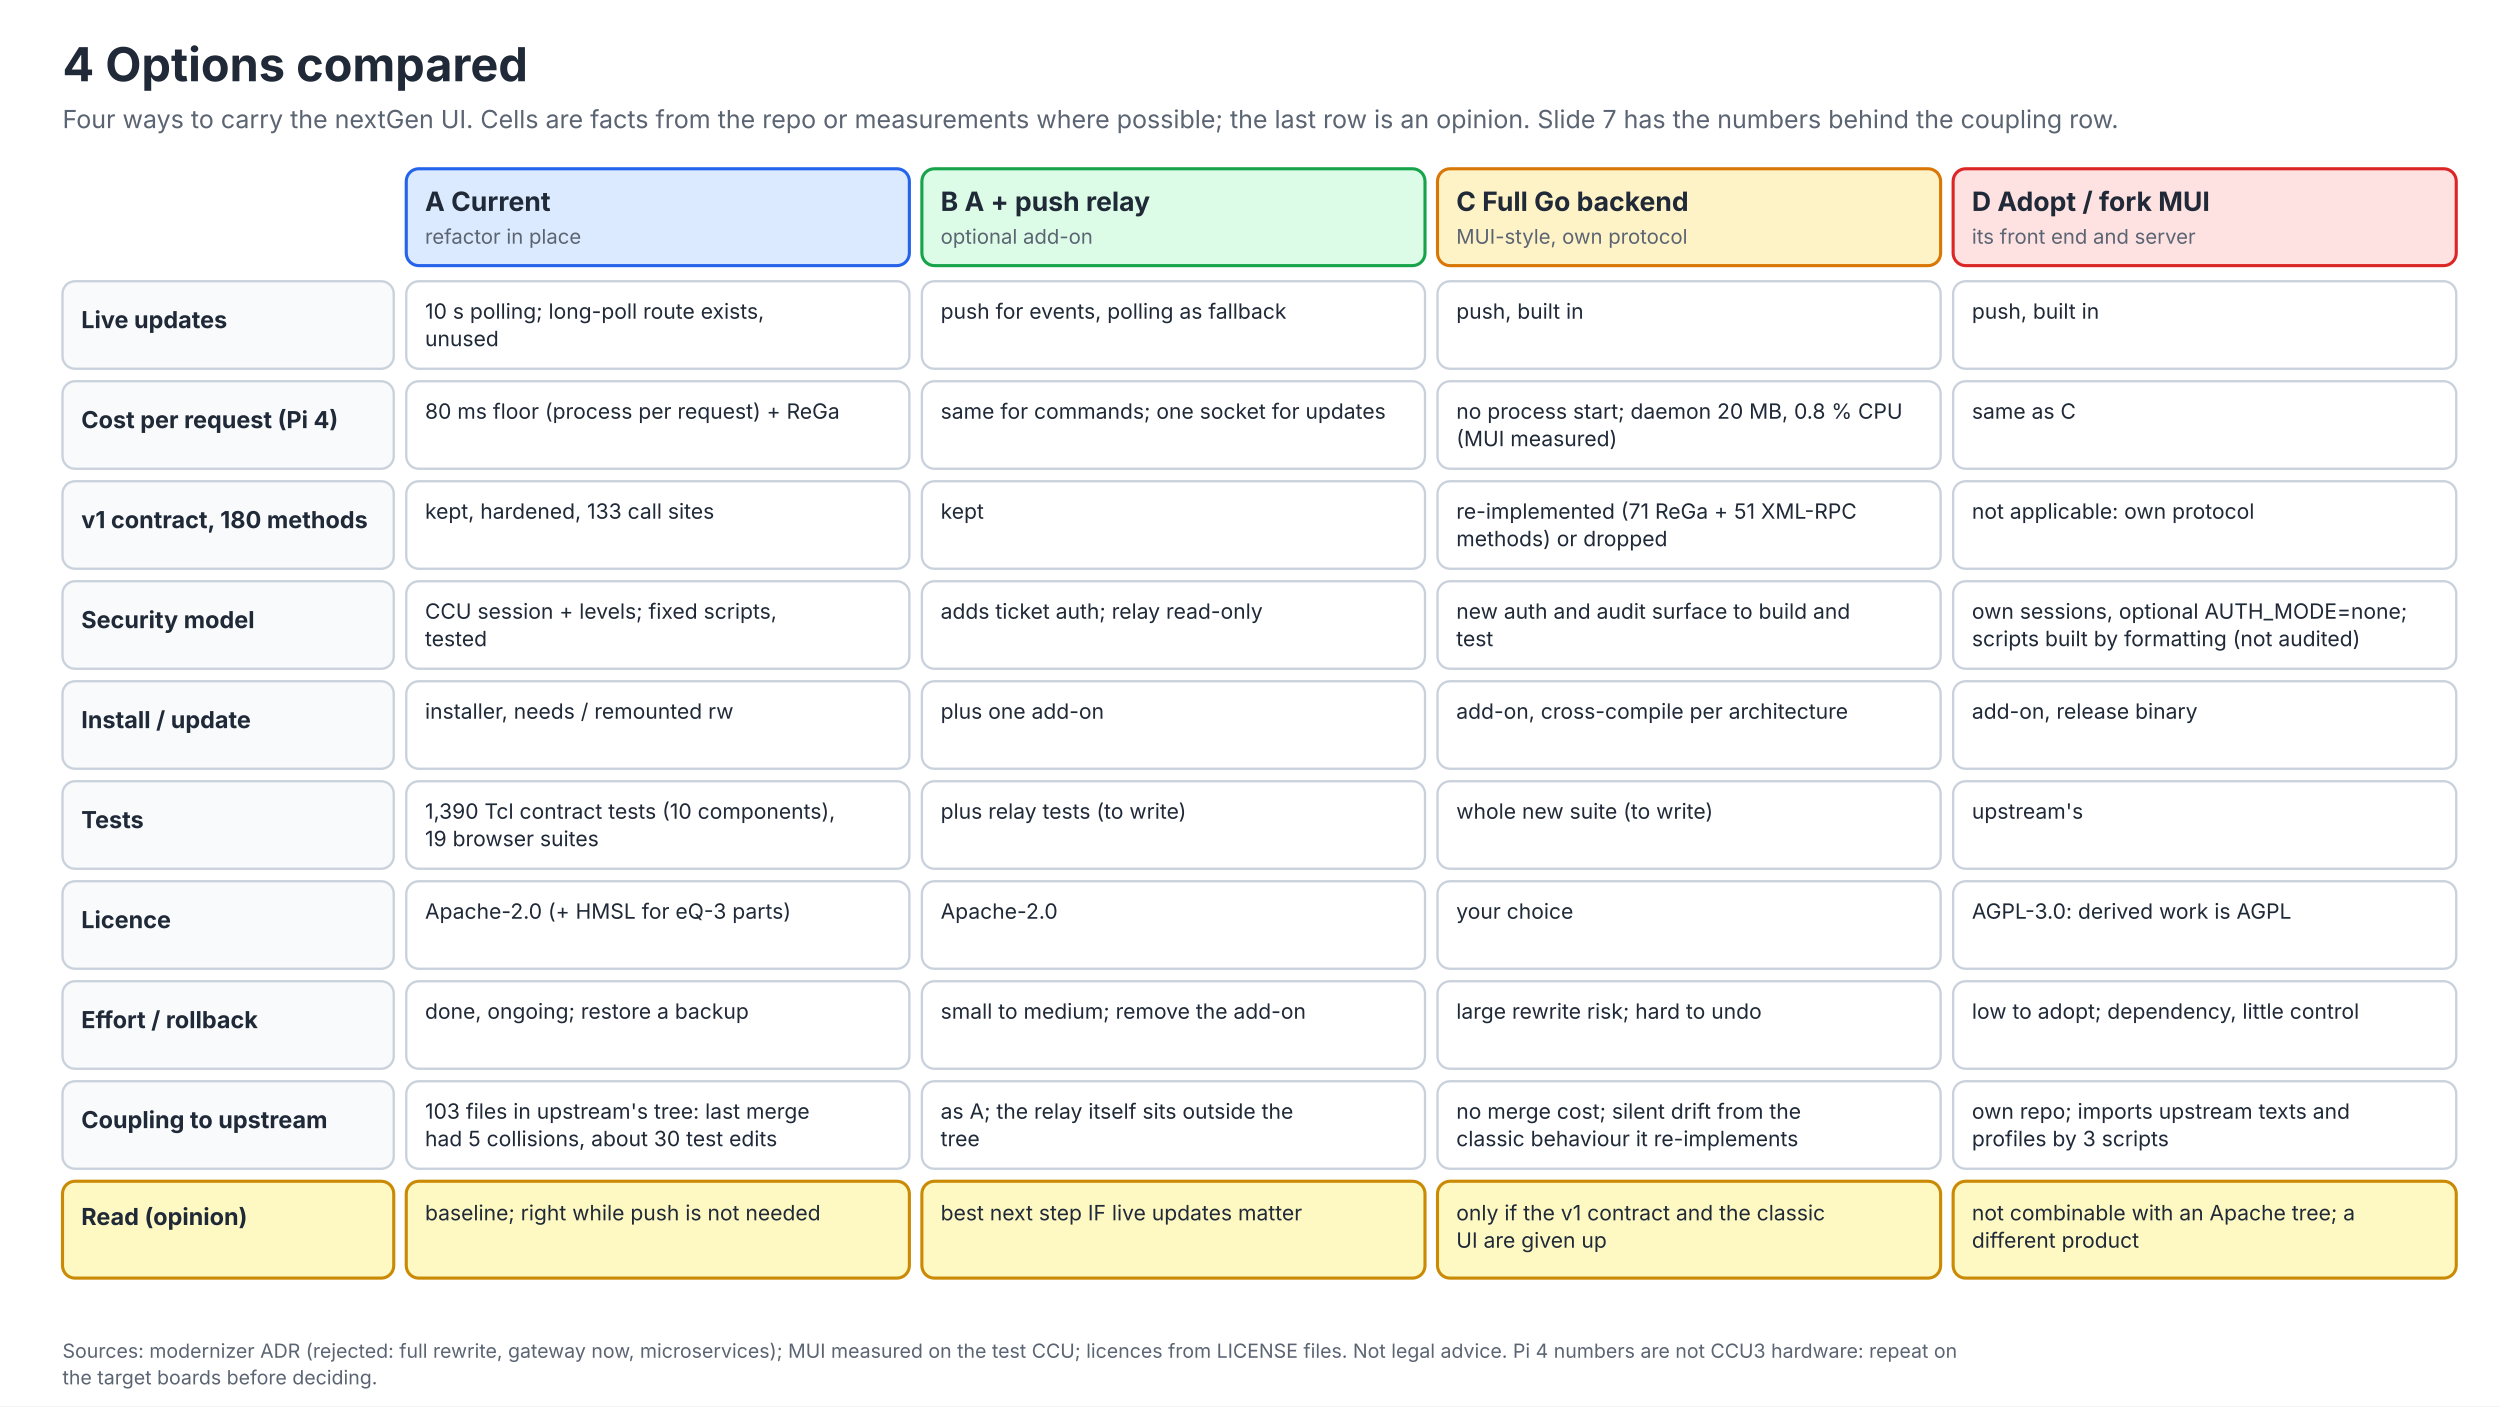
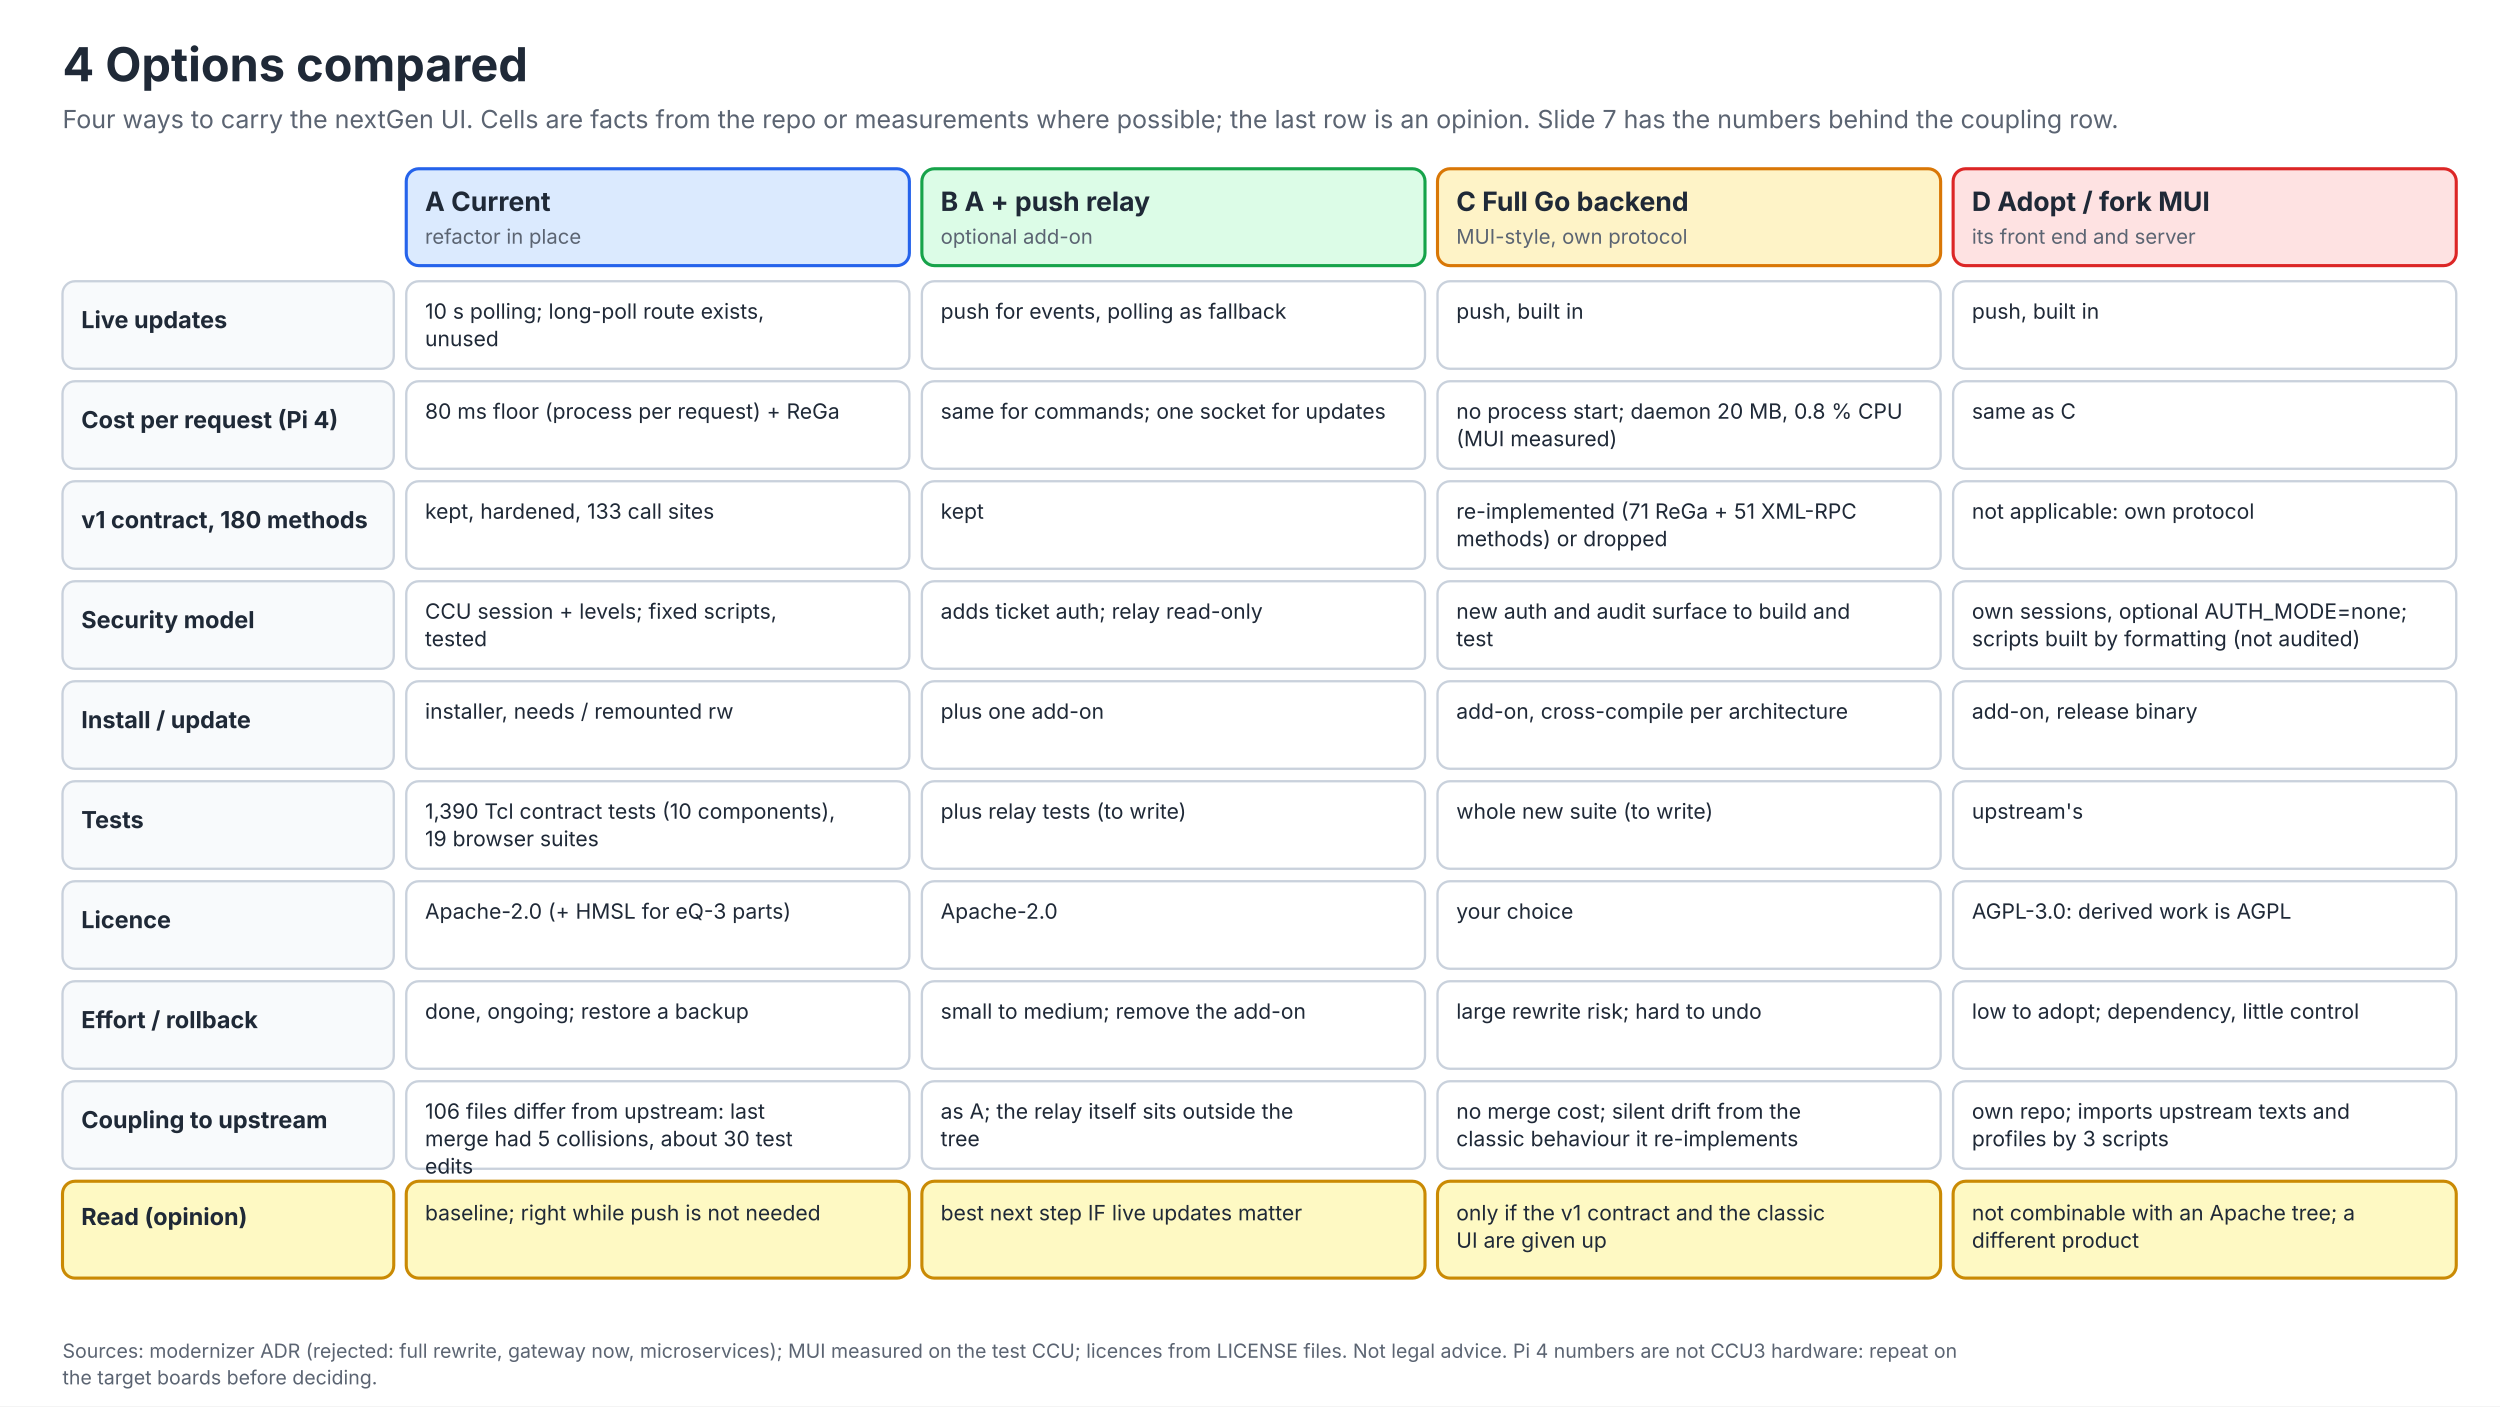
<svg xmlns="http://www.w3.org/2000/svg" viewBox="0 0 1600 900" width="1600" height="900" font-family="Inter, &quot;Segoe UI&quot;, Helvetica, Arial, sans-serif">
  <defs>
    <marker id="a" viewBox="0 0 10 10" refX="8.5" refY="5" markerWidth="8" markerHeight="8" orient="auto-start-reverse">
      <path d="M0,0 L10,5 L0,10 z" fill="#374151" />
    </marker>
  </defs>
  <rect width="1600" height="900" fill="#ffffff" />
  <text x="40" y="52" font-size="30" font-weight="700" fill="#1f2937">4  Options compared</text>
  <text x="40" y="82" font-size="16" fill="#5b6472">Four ways to carry the nextGen UI. Cells are facts from the repo or measurements where possible; the last row is an opinion. Slide 7 has the numbers behind the coupling row.</text>
  <rect x="260" y="108" width="322" height="62" rx="8" fill="#dbeafe" stroke="#2563eb" stroke-width="2" />
  <text x="272" y="135" font-size="17" font-weight="700" fill="#1f2937" text-anchor="start">A  Current</text>
  <text x="272" y="156" font-size="13" font-weight="400" fill="#5b6472" text-anchor="start">refactor in place</text>
  <rect x="590" y="108" width="322" height="62" rx="8" fill="#dcfce7" stroke="#16a34a" stroke-width="2" />
  <text x="602" y="135" font-size="17" font-weight="700" fill="#1f2937" text-anchor="start">B  A + push relay</text>
  <text x="602" y="156" font-size="13" font-weight="400" fill="#5b6472" text-anchor="start">optional add-on</text>
  <rect x="920" y="108" width="322" height="62" rx="8" fill="#fef3c7" stroke="#d97706" stroke-width="2" />
  <text x="932" y="135" font-size="17" font-weight="700" fill="#1f2937" text-anchor="start">C  Full Go backend</text>
  <text x="932" y="156" font-size="13" font-weight="400" fill="#5b6472" text-anchor="start">MUI-style, own protocol</text>
  <rect x="1250" y="108" width="322" height="62" rx="8" fill="#fee2e2" stroke="#dc2626" stroke-width="2" />
  <text x="1262" y="135" font-size="17" font-weight="700" fill="#1f2937" text-anchor="start">D  Adopt / fork MUI</text>
  <text x="1262" y="156" font-size="13" font-weight="400" fill="#5b6472" text-anchor="start">its front end and server</text>
  <rect x="40" y="180" width="212" height="56" rx="8" fill="#f8fafc" stroke="#c9d1dc" stroke-width="1.5" />
  <text x="52" y="210" font-size="15" font-weight="700" fill="#1f2937" text-anchor="start">Live updates</text>
  <rect x="260" y="180" width="322" height="56" rx="8" fill="#ffffff" stroke="#c9d1dc" stroke-width="1.5" />
  <text x="272" y="204.0" font-size="13.5" font-weight="400" fill="#1f2937" text-anchor="start">10 s polling; long-poll route exists,</text>
  <text x="272" y="221.55" font-size="13.5" font-weight="400" fill="#1f2937" text-anchor="start">unused</text>
  <rect x="590" y="180" width="322" height="56" rx="8" fill="#ffffff" stroke="#c9d1dc" stroke-width="1.5" />
  <text x="602" y="204.0" font-size="13.5" font-weight="400" fill="#1f2937" text-anchor="start">push for events, polling as fallback</text>
  <rect x="920" y="180" width="322" height="56" rx="8" fill="#ffffff" stroke="#c9d1dc" stroke-width="1.5" />
  <text x="932" y="204.0" font-size="13.5" font-weight="400" fill="#1f2937" text-anchor="start">push, built in</text>
  <rect x="1250" y="180" width="322" height="56" rx="8" fill="#ffffff" stroke="#c9d1dc" stroke-width="1.5" />
  <text x="1262" y="204.0" font-size="13.5" font-weight="400" fill="#1f2937" text-anchor="start">push, built in</text>
  <rect x="40" y="244" width="212" height="56" rx="8" fill="#f8fafc" stroke="#c9d1dc" stroke-width="1.5" />
  <text x="52" y="274" font-size="15" font-weight="700" fill="#1f2937" text-anchor="start">Cost per request (Pi 4)</text>
  <rect x="260" y="244" width="322" height="56" rx="8" fill="#ffffff" stroke="#c9d1dc" stroke-width="1.5" />
  <text x="272" y="268.0" font-size="13.5" font-weight="400" fill="#1f2937" text-anchor="start">80 ms floor (process per request) + ReGa</text>
  <rect x="590" y="244" width="322" height="56" rx="8" fill="#ffffff" stroke="#c9d1dc" stroke-width="1.5" />
  <text x="602" y="268.0" font-size="13.5" font-weight="400" fill="#1f2937" text-anchor="start">same for commands; one socket for updates</text>
  <rect x="920" y="244" width="322" height="56" rx="8" fill="#ffffff" stroke="#c9d1dc" stroke-width="1.5" />
  <text x="932" y="268.0" font-size="13.5" font-weight="400" fill="#1f2937" text-anchor="start">no process start; daemon 20 MB, 0.8 % CPU</text>
  <text x="932" y="285.55" font-size="13.5" font-weight="400" fill="#1f2937" text-anchor="start">(MUI measured)</text>
  <rect x="1250" y="244" width="322" height="56" rx="8" fill="#ffffff" stroke="#c9d1dc" stroke-width="1.5" />
  <text x="1262" y="268.0" font-size="13.5" font-weight="400" fill="#1f2937" text-anchor="start">same as C</text>
  <rect x="40" y="308" width="212" height="56" rx="8" fill="#f8fafc" stroke="#c9d1dc" stroke-width="1.5" />
  <text x="52" y="338" font-size="15" font-weight="700" fill="#1f2937" text-anchor="start">v1 contract, 180 methods</text>
  <rect x="260" y="308" width="322" height="56" rx="8" fill="#ffffff" stroke="#c9d1dc" stroke-width="1.5" />
  <text x="272" y="332.0" font-size="13.5" font-weight="400" fill="#1f2937" text-anchor="start">kept, hardened, 133 call sites</text>
  <rect x="590" y="308" width="322" height="56" rx="8" fill="#ffffff" stroke="#c9d1dc" stroke-width="1.5" />
  <text x="602" y="332.0" font-size="13.5" font-weight="400" fill="#1f2937" text-anchor="start">kept</text>
  <rect x="920" y="308" width="322" height="56" rx="8" fill="#ffffff" stroke="#c9d1dc" stroke-width="1.5" />
  <text x="932" y="332.0" font-size="13.5" font-weight="400" fill="#1f2937" text-anchor="start">re-implemented (71 ReGa + 51 XML-RPC</text>
  <text x="932" y="349.55" font-size="13.5" font-weight="400" fill="#1f2937" text-anchor="start">methods) or dropped</text>
  <rect x="1250" y="308" width="322" height="56" rx="8" fill="#ffffff" stroke="#c9d1dc" stroke-width="1.5" />
  <text x="1262" y="332.0" font-size="13.5" font-weight="400" fill="#1f2937" text-anchor="start">not applicable: own protocol</text>
  <rect x="40" y="372" width="212" height="56" rx="8" fill="#f8fafc" stroke="#c9d1dc" stroke-width="1.5" />
  <text x="52" y="402" font-size="15" font-weight="700" fill="#1f2937" text-anchor="start">Security model</text>
  <rect x="260" y="372" width="322" height="56" rx="8" fill="#ffffff" stroke="#c9d1dc" stroke-width="1.5" />
  <text x="272" y="396.0" font-size="13.5" font-weight="400" fill="#1f2937" text-anchor="start">CCU session + levels; fixed scripts,</text>
  <text x="272" y="413.55" font-size="13.5" font-weight="400" fill="#1f2937" text-anchor="start">tested</text>
  <rect x="590" y="372" width="322" height="56" rx="8" fill="#ffffff" stroke="#c9d1dc" stroke-width="1.5" />
  <text x="602" y="396.0" font-size="13.5" font-weight="400" fill="#1f2937" text-anchor="start">adds ticket auth; relay read-only</text>
  <rect x="920" y="372" width="322" height="56" rx="8" fill="#ffffff" stroke="#c9d1dc" stroke-width="1.5" />
  <text x="932" y="396.0" font-size="13.5" font-weight="400" fill="#1f2937" text-anchor="start">new auth and audit surface to build and</text>
  <text x="932" y="413.55" font-size="13.5" font-weight="400" fill="#1f2937" text-anchor="start">test</text>
  <rect x="1250" y="372" width="322" height="56" rx="8" fill="#ffffff" stroke="#c9d1dc" stroke-width="1.5" />
  <text x="1262" y="396.0" font-size="13.5" font-weight="400" fill="#1f2937" text-anchor="start">own sessions, optional AUTH_MODE=none;</text>
  <text x="1262" y="413.55" font-size="13.5" font-weight="400" fill="#1f2937" text-anchor="start">scripts built by formatting (not audited)</text>
  <rect x="40" y="436" width="212" height="56" rx="8" fill="#f8fafc" stroke="#c9d1dc" stroke-width="1.5" />
  <text x="52" y="466" font-size="15" font-weight="700" fill="#1f2937" text-anchor="start">Install / update</text>
  <rect x="260" y="436" width="322" height="56" rx="8" fill="#ffffff" stroke="#c9d1dc" stroke-width="1.5" />
  <text x="272" y="460.0" font-size="13.5" font-weight="400" fill="#1f2937" text-anchor="start">installer, needs / remounted rw</text>
  <rect x="590" y="436" width="322" height="56" rx="8" fill="#ffffff" stroke="#c9d1dc" stroke-width="1.5" />
  <text x="602" y="460.0" font-size="13.5" font-weight="400" fill="#1f2937" text-anchor="start">plus one add-on</text>
  <rect x="920" y="436" width="322" height="56" rx="8" fill="#ffffff" stroke="#c9d1dc" stroke-width="1.5" />
  <text x="932" y="460.0" font-size="13.5" font-weight="400" fill="#1f2937" text-anchor="start">add-on, cross-compile per architecture</text>
  <rect x="1250" y="436" width="322" height="56" rx="8" fill="#ffffff" stroke="#c9d1dc" stroke-width="1.5" />
  <text x="1262" y="460.0" font-size="13.5" font-weight="400" fill="#1f2937" text-anchor="start">add-on, release binary</text>
  <rect x="40" y="500" width="212" height="56" rx="8" fill="#f8fafc" stroke="#c9d1dc" stroke-width="1.5" />
  <text x="52" y="530" font-size="15" font-weight="700" fill="#1f2937" text-anchor="start">Tests</text>
  <rect x="260" y="500" width="322" height="56" rx="8" fill="#ffffff" stroke="#c9d1dc" stroke-width="1.5" />
  <text x="272" y="524.0" font-size="13.5" font-weight="400" fill="#1f2937" text-anchor="start">1,390 Tcl contract tests (10 components),</text>
  <text x="272" y="541.55" font-size="13.5" font-weight="400" fill="#1f2937" text-anchor="start">19 browser suites</text>
  <rect x="590" y="500" width="322" height="56" rx="8" fill="#ffffff" stroke="#c9d1dc" stroke-width="1.5" />
  <text x="602" y="524.0" font-size="13.5" font-weight="400" fill="#1f2937" text-anchor="start">plus relay tests (to write)</text>
  <rect x="920" y="500" width="322" height="56" rx="8" fill="#ffffff" stroke="#c9d1dc" stroke-width="1.5" />
  <text x="932" y="524.0" font-size="13.5" font-weight="400" fill="#1f2937" text-anchor="start">whole new suite (to write)</text>
  <rect x="1250" y="500" width="322" height="56" rx="8" fill="#ffffff" stroke="#c9d1dc" stroke-width="1.5" />
  <text x="1262" y="524.0" font-size="13.5" font-weight="400" fill="#1f2937" text-anchor="start">upstream's</text>
  <rect x="40" y="564" width="212" height="56" rx="8" fill="#f8fafc" stroke="#c9d1dc" stroke-width="1.5" />
  <text x="52" y="594" font-size="15" font-weight="700" fill="#1f2937" text-anchor="start">Licence</text>
  <rect x="260" y="564" width="322" height="56" rx="8" fill="#ffffff" stroke="#c9d1dc" stroke-width="1.5" />
  <text x="272" y="588.0" font-size="13.5" font-weight="400" fill="#1f2937" text-anchor="start">Apache-2.0 (+ HMSL for eQ-3 parts)</text>
  <rect x="590" y="564" width="322" height="56" rx="8" fill="#ffffff" stroke="#c9d1dc" stroke-width="1.5" />
  <text x="602" y="588.0" font-size="13.5" font-weight="400" fill="#1f2937" text-anchor="start">Apache-2.0</text>
  <rect x="920" y="564" width="322" height="56" rx="8" fill="#ffffff" stroke="#c9d1dc" stroke-width="1.5" />
  <text x="932" y="588.0" font-size="13.5" font-weight="400" fill="#1f2937" text-anchor="start">your choice</text>
  <rect x="1250" y="564" width="322" height="56" rx="8" fill="#ffffff" stroke="#c9d1dc" stroke-width="1.5" />
  <text x="1262" y="588.0" font-size="13.5" font-weight="400" fill="#1f2937" text-anchor="start">AGPL-3.0: derived work is AGPL</text>
  <rect x="40" y="628" width="212" height="56" rx="8" fill="#f8fafc" stroke="#c9d1dc" stroke-width="1.5" />
  <text x="52" y="658" font-size="15" font-weight="700" fill="#1f2937" text-anchor="start">Effort / rollback</text>
  <rect x="260" y="628" width="322" height="56" rx="8" fill="#ffffff" stroke="#c9d1dc" stroke-width="1.5" />
  <text x="272" y="652.0" font-size="13.5" font-weight="400" fill="#1f2937" text-anchor="start">done, ongoing; restore a backup</text>
  <rect x="590" y="628" width="322" height="56" rx="8" fill="#ffffff" stroke="#c9d1dc" stroke-width="1.5" />
  <text x="602" y="652.0" font-size="13.5" font-weight="400" fill="#1f2937" text-anchor="start">small to medium; remove the add-on</text>
  <rect x="920" y="628" width="322" height="56" rx="8" fill="#ffffff" stroke="#c9d1dc" stroke-width="1.5" />
  <text x="932" y="652.0" font-size="13.5" font-weight="400" fill="#1f2937" text-anchor="start">large rewrite risk; hard to undo</text>
  <rect x="1250" y="628" width="322" height="56" rx="8" fill="#ffffff" stroke="#c9d1dc" stroke-width="1.5" />
  <text x="1262" y="652.0" font-size="13.5" font-weight="400" fill="#1f2937" text-anchor="start">low to adopt; dependency, little control</text>
  <rect x="40" y="692" width="212" height="56" rx="8" fill="#f8fafc" stroke="#c9d1dc" stroke-width="1.5" />
  <text x="52" y="722" font-size="15" font-weight="700" fill="#1f2937" text-anchor="start">Coupling to upstream</text>
  <rect x="260" y="692" width="322" height="56" rx="8" fill="#ffffff" stroke="#c9d1dc" stroke-width="1.5" />
-   <text x="272" y="716.0" font-size="13.5" font-weight="400" fill="#1f2937" text-anchor="start">103 files in upstream's tree: last merge</text>
-   <text x="272" y="733.55" font-size="13.5" font-weight="400" fill="#1f2937" text-anchor="start">had 5 collisions, about 30 test edits</text>
+   <text x="272" y="716.0" font-size="13.5" font-weight="400" fill="#1f2937" text-anchor="start">106 files differ from upstream: last</text>
+   <text x="272" y="733.55" font-size="13.5" font-weight="400" fill="#1f2937" text-anchor="start">merge had 5 collisions, about 30 test</text>
+   <text x="272" y="751.1" font-size="13.5" font-weight="400" fill="#1f2937" text-anchor="start">edits</text>
  <rect x="590" y="692" width="322" height="56" rx="8" fill="#ffffff" stroke="#c9d1dc" stroke-width="1.5" />
  <text x="602" y="716.0" font-size="13.5" font-weight="400" fill="#1f2937" text-anchor="start">as A; the relay itself sits outside the</text>
  <text x="602" y="733.55" font-size="13.5" font-weight="400" fill="#1f2937" text-anchor="start">tree</text>
  <rect x="920" y="692" width="322" height="56" rx="8" fill="#ffffff" stroke="#c9d1dc" stroke-width="1.5" />
  <text x="932" y="716.0" font-size="13.5" font-weight="400" fill="#1f2937" text-anchor="start">no merge cost; silent drift from the</text>
  <text x="932" y="733.55" font-size="13.5" font-weight="400" fill="#1f2937" text-anchor="start">classic behaviour it re-implements</text>
  <rect x="1250" y="692" width="322" height="56" rx="8" fill="#ffffff" stroke="#c9d1dc" stroke-width="1.5" />
  <text x="1262" y="716.0" font-size="13.5" font-weight="400" fill="#1f2937" text-anchor="start">own repo; imports upstream texts and</text>
  <text x="1262" y="733.55" font-size="13.5" font-weight="400" fill="#1f2937" text-anchor="start">profiles by 3 scripts</text>
  <rect x="40" y="756" width="212" height="62" rx="8" fill="#fef9c3" stroke="#ca8a04" stroke-width="2" />
  <text x="52" y="784" font-size="15" font-weight="700" fill="#1f2937" text-anchor="start">Read (opinion)</text>
  <rect x="260" y="756" width="322" height="62" rx="8" fill="#fef9c3" stroke="#ca8a04" stroke-width="2" />
  <text x="272" y="781.0" font-size="13.5" font-weight="400" fill="#1f2937" text-anchor="start">baseline; right while push is not needed</text>
  <rect x="590" y="756" width="322" height="62" rx="8" fill="#fef9c3" stroke="#ca8a04" stroke-width="2" />
  <text x="602" y="781.0" font-size="13.5" font-weight="400" fill="#1f2937" text-anchor="start">best next step IF live updates matter</text>
  <rect x="920" y="756" width="322" height="62" rx="8" fill="#fef9c3" stroke="#ca8a04" stroke-width="2" />
  <text x="932" y="781.0" font-size="13.5" font-weight="400" fill="#1f2937" text-anchor="start">only if the v1 contract and the classic</text>
  <text x="932" y="798.55" font-size="13.5" font-weight="400" fill="#1f2937" text-anchor="start">UI are given up</text>
  <rect x="1250" y="756" width="322" height="62" rx="8" fill="#fef9c3" stroke="#ca8a04" stroke-width="2" />
  <text x="1262" y="781.0" font-size="13.5" font-weight="400" fill="#1f2937" text-anchor="start">not combinable with an Apache tree; a</text>
  <text x="1262" y="798.55" font-size="13.5" font-weight="400" fill="#1f2937" text-anchor="start">different product</text>
  <text x="40" y="869" font-size="12.5" font-weight="400" fill="#5b6472" text-anchor="start">Sources: modernizer ADR (rejected: full rewrite, gateway now, microservices); MUI measured on the test CCU; licences from LICENSE files. Not legal advice. Pi 4 numbers are not CCU3 hardware: repeat on</text>
  <text x="40" y="886" font-size="12.5" font-weight="400" fill="#5b6472" text-anchor="start">the target boards before deciding.</text>
</svg>
